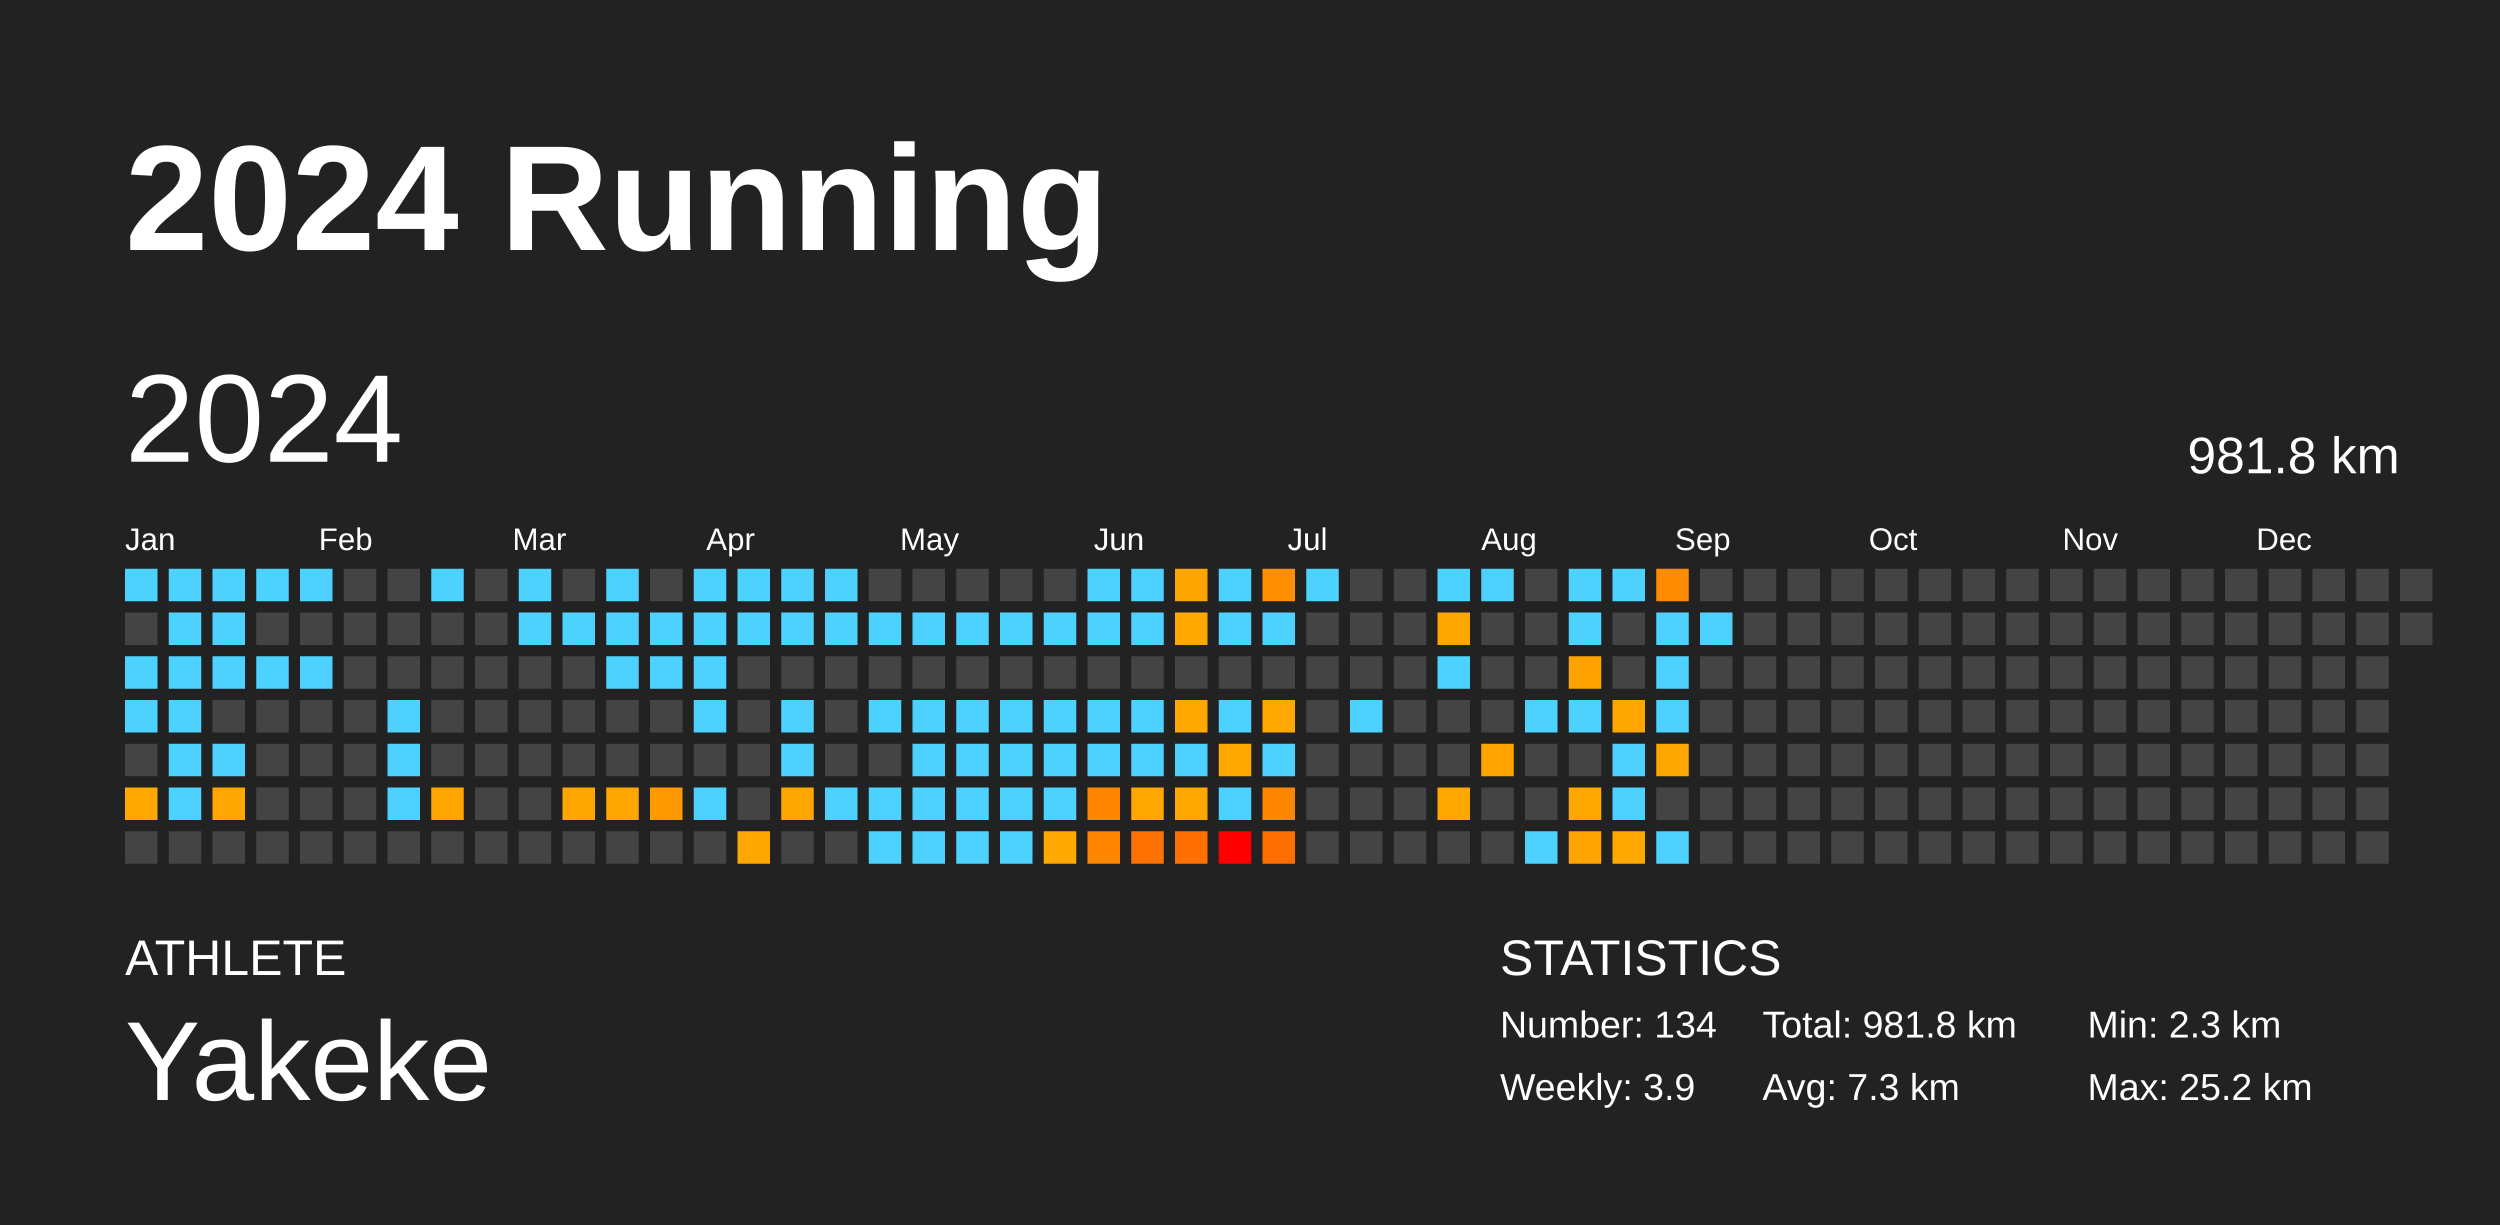
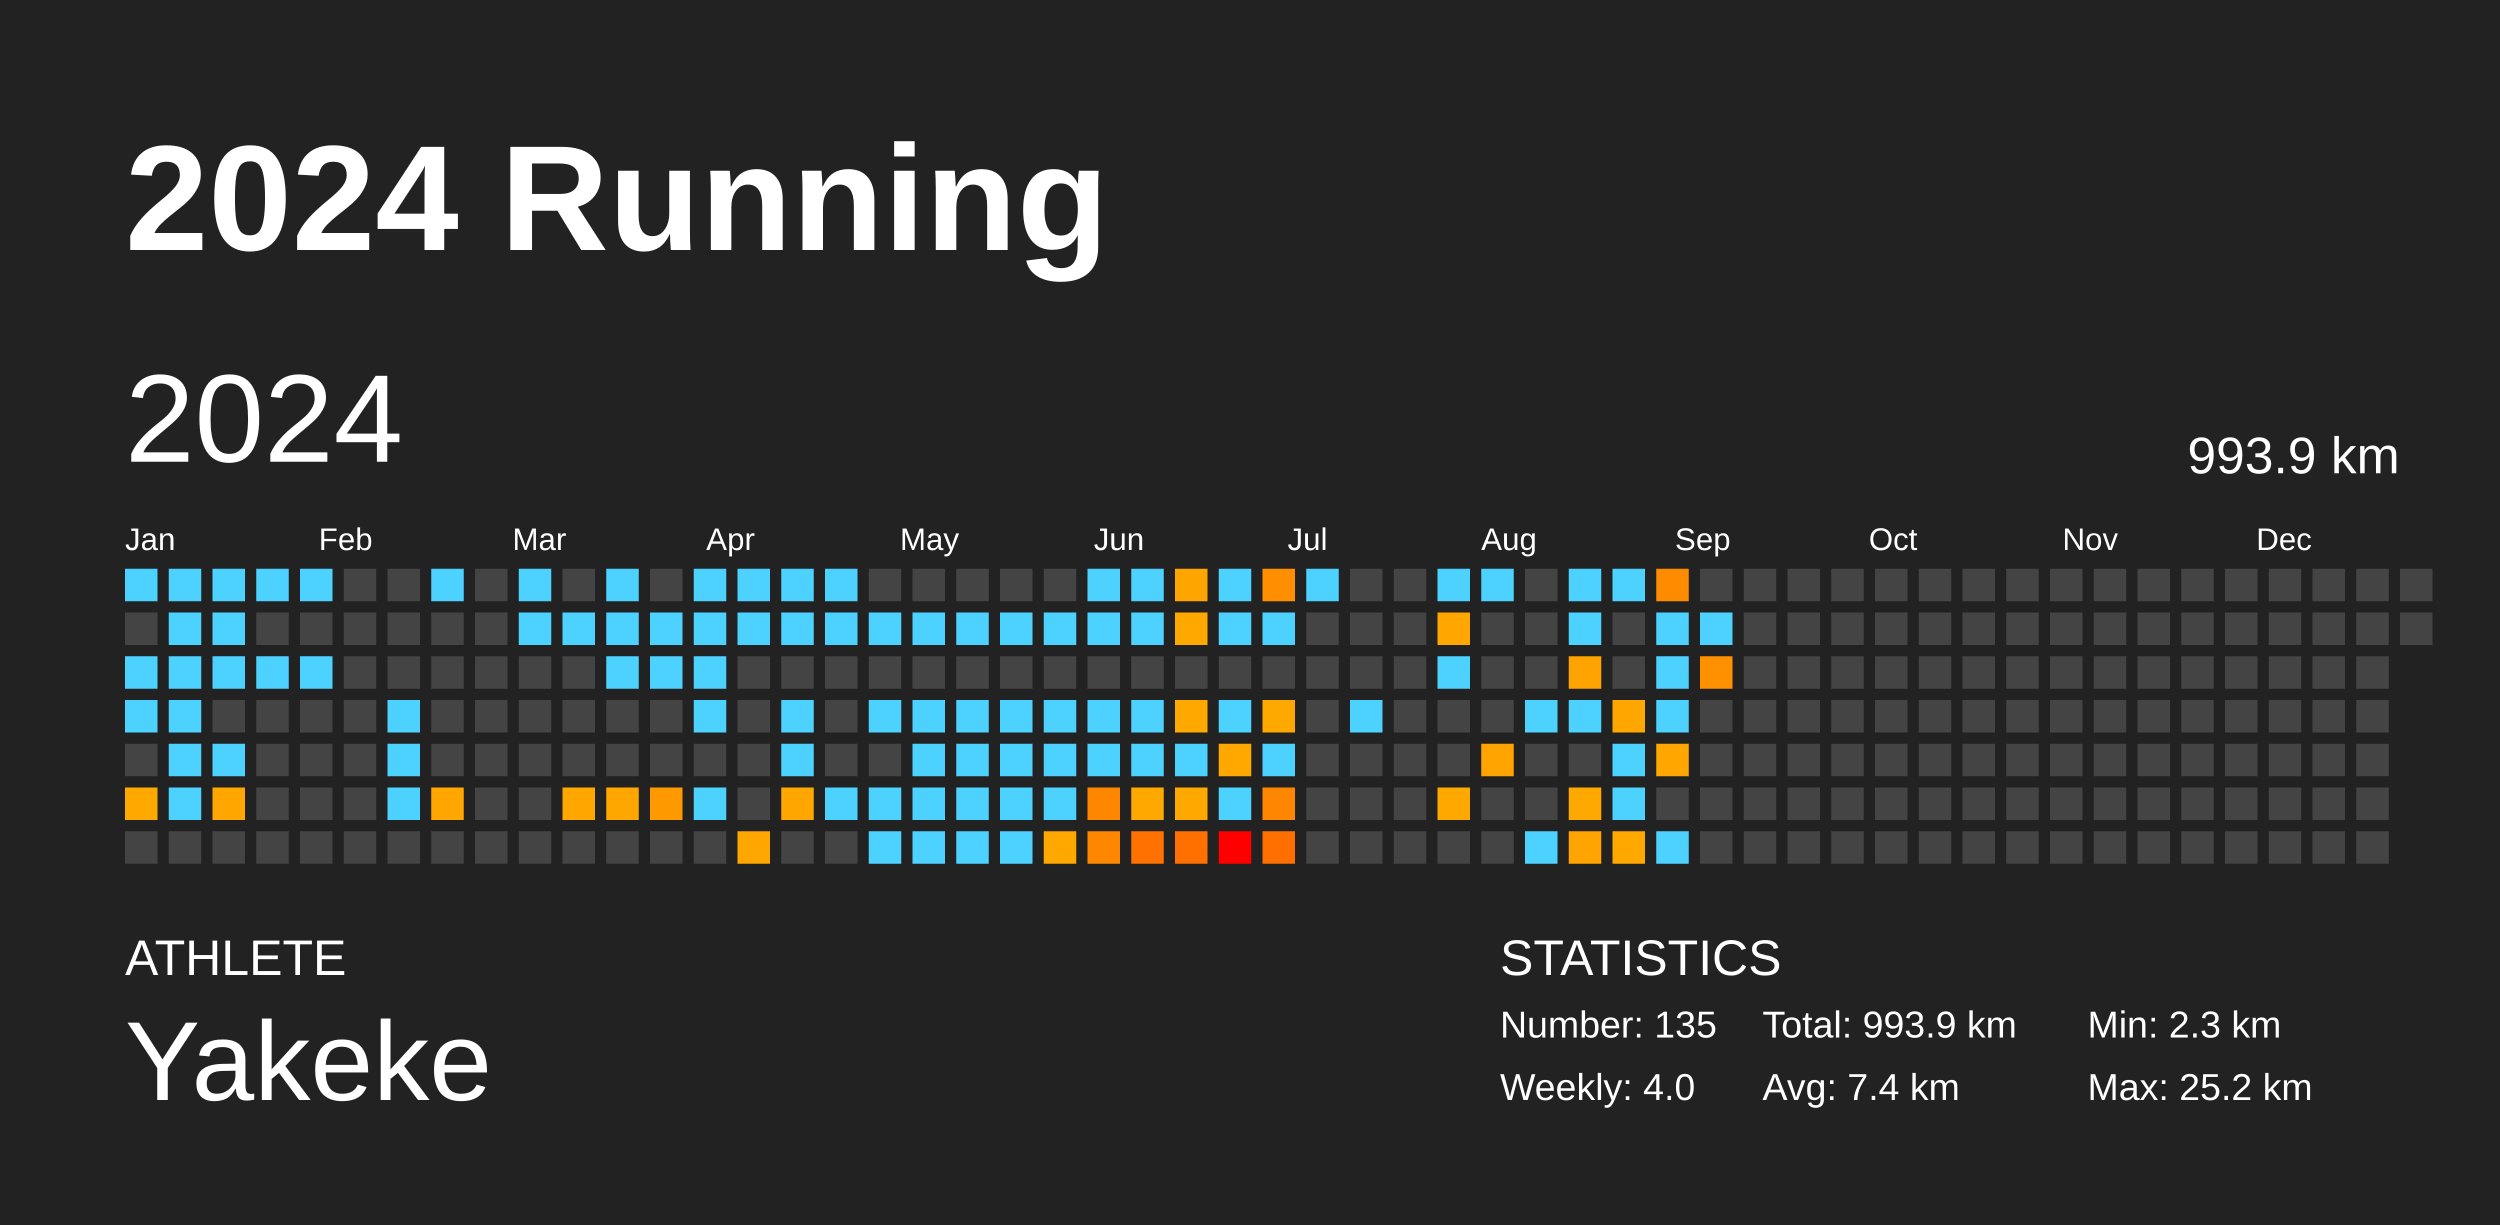
<svg xmlns="http://www.w3.org/2000/svg" baseProfile="full" height="98mm" version="1.1" viewBox="0,0,200,98" width="200mm">
  <defs />
  <rect fill="#222222" height="98" width="200" x="0" y="0" />
  <text fill="#FFFFFF" style="font-size:12px; font-family:Arial; font-weight:bold;" x="10" y="20">2024 Running</text>
  <text fill="#FFFFFF" style="font-size:4px; font-family:Arial" x="10" y="78">ATHLETE</text>
  <text fill="#FFFFFF" style="font-size:9px; font-family:Arial" x="10" y="88">Yakeke</text>
  <text fill="#FFFFFF" style="font-size:4px; font-family:Arial" x="120" y="78">STATISTICS</text>
-   <text fill="#FFFFFF" style="font-size:3px; font-family:Arial" x="120" y="83">Number: 134</text>
-   <text fill="#FFFFFF" style="font-size:3px; font-family:Arial" x="120" y="88">Weekly: 3.9</text>
-   <text fill="#FFFFFF" style="font-size:3px; font-family:Arial" x="141" y="83">Total: 981.8 km</text>
-   <text fill="#FFFFFF" style="font-size:3px; font-family:Arial" x="141" y="88">Avg: 7.3 km</text>
+   <text fill="#FFFFFF" style="font-size:3px; font-family:Arial" x="120" y="83">Number: 135</text>
+   <text fill="#FFFFFF" style="font-size:3px; font-family:Arial" x="120" y="88">Weekly: 4.0</text>
+   <text fill="#FFFFFF" style="font-size:3px; font-family:Arial" x="141" y="83">Total: 993.9 km</text>
+   <text fill="#FFFFFF" style="font-size:3px; font-family:Arial" x="141" y="88">Avg: 7.4 km</text>
  <text fill="#FFFFFF" style="font-size:3px; font-family:Arial" x="167" y="83">Min: 2.3 km</text>
  <text fill="#FFFFFF" style="font-size:3px; font-family:Arial" x="167" y="88">Max: 25.2 km</text>
  <text dominant-baseline="hanging" fill="#FFFFFF" style="font-size:10.0px; font-family:Arial;" x="10" y="30">2024</text>
-   <text dominant-baseline="hanging" fill="#FFFFFF" style="font-size:4.125px; font-family:Arial;" x="175" y="35">981.8 km</text>
+   <text dominant-baseline="hanging" fill="#FFFFFF" style="font-size:4.125px; font-family:Arial;" x="175" y="35">993.9 km</text>
  <text fill="#FFFFFF" style="font-size:2.5px; font-family:Arial" x="10.0" y="44">Jan</text>
  <text fill="#FFFFFF" style="font-size:2.5px; font-family:Arial" x="25.5" y="44">Feb</text>
  <text fill="#FFFFFF" style="font-size:2.5px; font-family:Arial" x="41.0" y="44">Mar</text>
  <text fill="#FFFFFF" style="font-size:2.5px; font-family:Arial" x="56.5" y="44">Apr</text>
  <text fill="#FFFFFF" style="font-size:2.5px; font-family:Arial" x="72.0" y="44">May</text>
  <text fill="#FFFFFF" style="font-size:2.5px; font-family:Arial" x="87.5" y="44">Jun</text>
  <text fill="#FFFFFF" style="font-size:2.5px; font-family:Arial" x="103.0" y="44">Jul</text>
  <text fill="#FFFFFF" style="font-size:2.5px; font-family:Arial" x="118.5" y="44">Aug</text>
  <text fill="#FFFFFF" style="font-size:2.5px; font-family:Arial" x="134.0" y="44">Sep</text>
  <text fill="#FFFFFF" style="font-size:2.5px; font-family:Arial" x="149.5" y="44">Oct</text>
  <text fill="#FFFFFF" style="font-size:2.5px; font-family:Arial" x="165.0" y="44">Nov</text>
  <text fill="#FFFFFF" style="font-size:2.5px; font-family:Arial" x="180.5" y="44">Dec</text>
  <rect fill="#4dd2ff" height="2.6" width="2.6" x="10.0" y="45.5" />
  <rect fill="#444444" height="2.6" width="2.6" x="10.0" y="49.0" />
  <rect fill="#4dd2ff" height="2.6" width="2.6" x="10.0" y="52.5" />
  <rect fill="#4dd2ff" height="2.6" width="2.6" x="10.0" y="56.0" />
  <rect fill="#444444" height="2.6" width="2.6" x="10.0" y="59.5" />
  <rect fill="#ffa900" height="2.6" width="2.6" x="10.0" y="63.0" />
  <rect fill="#444444" height="2.6" width="2.6" x="10.0" y="66.5" />
  <rect fill="#4dd2ff" height="2.6" width="2.6" x="13.5" y="45.5" />
  <rect fill="#4dd2ff" height="2.6" width="2.6" x="13.5" y="49.0" />
  <rect fill="#4dd2ff" height="2.6" width="2.6" x="13.5" y="52.5" />
  <rect fill="#4dd2ff" height="2.6" width="2.6" x="13.5" y="56.0" />
  <rect fill="#4dd2ff" height="2.6" width="2.6" x="13.5" y="59.5" />
  <rect fill="#4dd2ff" height="2.6" width="2.6" x="13.5" y="63.0" />
  <rect fill="#444444" height="2.6" width="2.6" x="13.5" y="66.5" />
  <rect fill="#4dd2ff" height="2.6" width="2.6" x="17.0" y="45.5" />
  <rect fill="#4dd2ff" height="2.6" width="2.6" x="17.0" y="49.0" />
  <rect fill="#4dd2ff" height="2.6" width="2.6" x="17.0" y="52.5" />
  <rect fill="#444444" height="2.6" width="2.6" x="17.0" y="56.0" />
  <rect fill="#4dd2ff" height="2.6" width="2.6" x="17.0" y="59.5" />
  <rect fill="#ffa600" height="2.6" width="2.6" x="17.0" y="63.0" />
  <rect fill="#444444" height="2.6" width="2.6" x="17.0" y="66.5" />
  <rect fill="#4dd2ff" height="2.6" width="2.6" x="20.5" y="45.5" />
  <rect fill="#444444" height="2.6" width="2.6" x="20.5" y="49.0" />
  <rect fill="#4dd2ff" height="2.6" width="2.6" x="20.5" y="52.5" />
  <rect fill="#444444" height="2.6" width="2.6" x="20.5" y="56.0" />
  <rect fill="#444444" height="2.6" width="2.6" x="20.5" y="59.5" />
  <rect fill="#444444" height="2.6" width="2.6" x="20.5" y="63.0" />
  <rect fill="#444444" height="2.6" width="2.6" x="20.5" y="66.5" />
  <rect fill="#4dd2ff" height="2.6" width="2.6" x="24.0" y="45.5" />
  <rect fill="#444444" height="2.6" width="2.6" x="24.0" y="49.0" />
  <rect fill="#4dd2ff" height="2.6" width="2.6" x="24.0" y="52.5" />
  <rect fill="#444444" height="2.6" width="2.6" x="24.0" y="56.0" />
  <rect fill="#444444" height="2.6" width="2.6" x="24.0" y="59.5" />
  <rect fill="#444444" height="2.6" width="2.6" x="24.0" y="63.0" />
  <rect fill="#444444" height="2.6" width="2.6" x="24.0" y="66.5" />
  <rect fill="#444444" height="2.6" width="2.6" x="27.5" y="45.5" />
  <rect fill="#444444" height="2.6" width="2.6" x="27.5" y="49.0" />
  <rect fill="#444444" height="2.6" width="2.6" x="27.5" y="52.5" />
  <rect fill="#444444" height="2.6" width="2.6" x="27.5" y="56.0" />
  <rect fill="#444444" height="2.6" width="2.6" x="27.5" y="59.5" />
  <rect fill="#444444" height="2.6" width="2.6" x="27.5" y="63.0" />
  <rect fill="#444444" height="2.6" width="2.6" x="27.5" y="66.5" />
  <rect fill="#444444" height="2.6" width="2.6" x="31.0" y="45.5" />
  <rect fill="#444444" height="2.6" width="2.6" x="31.0" y="49.0" />
  <rect fill="#444444" height="2.6" width="2.6" x="31.0" y="52.5" />
  <rect fill="#4dd2ff" height="2.6" width="2.6" x="31.0" y="56.0" />
  <rect fill="#4dd2ff" height="2.6" width="2.6" x="31.0" y="59.5" />
  <rect fill="#4dd2ff" height="2.6" width="2.6" x="31.0" y="63.0" />
  <rect fill="#444444" height="2.6" width="2.6" x="31.0" y="66.5" />
  <rect fill="#4dd2ff" height="2.6" width="2.6" x="34.5" y="45.5" />
  <rect fill="#444444" height="2.6" width="2.6" x="34.5" y="49.0" />
  <rect fill="#444444" height="2.6" width="2.6" x="34.5" y="52.5" />
  <rect fill="#444444" height="2.6" width="2.6" x="34.5" y="56.0" />
  <rect fill="#444444" height="2.6" width="2.6" x="34.5" y="59.5" />
  <rect fill="#ffa600" height="2.6" width="2.6" x="34.5" y="63.0" />
  <rect fill="#444444" height="2.6" width="2.6" x="34.5" y="66.5" />
  <rect fill="#444444" height="2.6" width="2.6" x="38.0" y="45.5" />
  <rect fill="#444444" height="2.6" width="2.6" x="38.0" y="49.0" />
  <rect fill="#444444" height="2.6" width="2.6" x="38.0" y="52.5" />
  <rect fill="#444444" height="2.6" width="2.6" x="38.0" y="56.0" />
  <rect fill="#444444" height="2.6" width="2.6" x="38.0" y="59.5" />
  <rect fill="#444444" height="2.6" width="2.6" x="38.0" y="63.0" />
  <rect fill="#444444" height="2.6" width="2.6" x="38.0" y="66.5" />
  <rect fill="#4dd2ff" height="2.6" width="2.6" x="41.5" y="45.5" />
  <rect fill="#4dd2ff" height="2.6" width="2.6" x="41.5" y="49.0" />
  <rect fill="#444444" height="2.6" width="2.6" x="41.5" y="52.5" />
  <rect fill="#444444" height="2.6" width="2.6" x="41.5" y="56.0" />
  <rect fill="#444444" height="2.6" width="2.6" x="41.5" y="59.5" />
  <rect fill="#444444" height="2.6" width="2.6" x="41.5" y="63.0" />
  <rect fill="#444444" height="2.6" width="2.6" x="41.5" y="66.5" />
  <rect fill="#444444" height="2.6" width="2.6" x="45.0" y="45.5" />
  <rect fill="#4dd2ff" height="2.6" width="2.6" x="45.0" y="49.0" />
  <rect fill="#444444" height="2.6" width="2.6" x="45.0" y="52.5" />
  <rect fill="#444444" height="2.6" width="2.6" x="45.0" y="56.0" />
  <rect fill="#444444" height="2.6" width="2.6" x="45.0" y="59.5" />
  <rect fill="#ffa600" height="2.6" width="2.6" x="45.0" y="63.0" />
  <rect fill="#444444" height="2.6" width="2.6" x="45.0" y="66.5" />
  <rect fill="#4dd2ff" height="2.6" width="2.6" x="48.5" y="45.5" />
  <rect fill="#4dd2ff" height="2.6" width="2.6" x="48.5" y="49.0" />
  <rect fill="#4dd2ff" height="2.6" width="2.6" x="48.5" y="52.5" />
  <rect fill="#444444" height="2.6" width="2.6" x="48.5" y="56.0" />
  <rect fill="#444444" height="2.6" width="2.6" x="48.5" y="59.5" />
  <rect fill="#ffa600" height="2.6" width="2.6" x="48.5" y="63.0" />
  <rect fill="#444444" height="2.6" width="2.6" x="48.5" y="66.5" />
  <rect fill="#444444" height="2.6" width="2.6" x="52.0" y="45.5" />
  <rect fill="#4dd2ff" height="2.6" width="2.6" x="52.0" y="49.0" />
  <rect fill="#4dd2ff" height="2.6" width="2.6" x="52.0" y="52.5" />
  <rect fill="#444444" height="2.6" width="2.6" x="52.0" y="56.0" />
  <rect fill="#444444" height="2.6" width="2.6" x="52.0" y="59.5" />
  <rect fill="#ff9900" height="2.6" width="2.6" x="52.0" y="63.0" />
  <rect fill="#444444" height="2.6" width="2.6" x="52.0" y="66.5" />
  <rect fill="#4dd2ff" height="2.6" width="2.6" x="55.5" y="45.5" />
  <rect fill="#4dd2ff" height="2.6" width="2.6" x="55.5" y="49.0" />
  <rect fill="#4dd2ff" height="2.6" width="2.6" x="55.5" y="52.5" />
  <rect fill="#4dd2ff" height="2.6" width="2.6" x="55.5" y="56.0" />
  <rect fill="#444444" height="2.6" width="2.6" x="55.5" y="59.5" />
  <rect fill="#4dd2ff" height="2.6" width="2.6" x="55.5" y="63.0" />
  <rect fill="#444444" height="2.6" width="2.6" x="55.5" y="66.5" />
  <rect fill="#4dd2ff" height="2.6" width="2.6" x="59.0" y="45.5" />
  <rect fill="#4dd2ff" height="2.6" width="2.6" x="59.0" y="49.0" />
  <rect fill="#444444" height="2.6" width="2.6" x="59.0" y="52.5" />
  <rect fill="#444444" height="2.6" width="2.6" x="59.0" y="56.0" />
  <rect fill="#444444" height="2.6" width="2.6" x="59.0" y="59.5" />
  <rect fill="#444444" height="2.6" width="2.6" x="59.0" y="63.0" />
  <rect fill="#ffa700" height="2.6" width="2.6" x="59.0" y="66.5" />
  <rect fill="#4dd2ff" height="2.6" width="2.6" x="62.5" y="45.5" />
  <rect fill="#4dd2ff" height="2.6" width="2.6" x="62.5" y="49.0" />
  <rect fill="#444444" height="2.6" width="2.6" x="62.5" y="52.5" />
  <rect fill="#4dd2ff" height="2.6" width="2.6" x="62.5" y="56.0" />
  <rect fill="#4dd2ff" height="2.6" width="2.6" x="62.5" y="59.5" />
  <rect fill="#ffa600" height="2.6" width="2.6" x="62.5" y="63.0" />
  <rect fill="#444444" height="2.6" width="2.6" x="62.5" y="66.5" />
  <rect fill="#4dd2ff" height="2.6" width="2.6" x="66.0" y="45.5" />
  <rect fill="#4dd2ff" height="2.6" width="2.6" x="66.0" y="49.0" />
  <rect fill="#444444" height="2.6" width="2.6" x="66.0" y="52.5" />
  <rect fill="#444444" height="2.6" width="2.6" x="66.0" y="56.0" />
  <rect fill="#444444" height="2.6" width="2.6" x="66.0" y="59.5" />
  <rect fill="#4dd2ff" height="2.6" width="2.6" x="66.0" y="63.0" />
  <rect fill="#444444" height="2.6" width="2.6" x="66.0" y="66.5" />
  <rect fill="#444444" height="2.6" width="2.6" x="69.5" y="45.5" />
  <rect fill="#4dd2ff" height="2.6" width="2.6" x="69.5" y="49.0" />
  <rect fill="#444444" height="2.6" width="2.6" x="69.5" y="52.5" />
  <rect fill="#4dd2ff" height="2.6" width="2.6" x="69.5" y="56.0" />
  <rect fill="#444444" height="2.6" width="2.6" x="69.5" y="59.5" />
  <rect fill="#4dd2ff" height="2.6" width="2.6" x="69.5" y="63.0" />
  <rect fill="#4dd2ff" height="2.6" width="2.6" x="69.5" y="66.5" />
  <rect fill="#444444" height="2.6" width="2.6" x="73.0" y="45.5" />
  <rect fill="#4dd2ff" height="2.6" width="2.6" x="73.0" y="49.0" />
  <rect fill="#444444" height="2.6" width="2.6" x="73.0" y="52.5" />
  <rect fill="#4dd2ff" height="2.6" width="2.6" x="73.0" y="56.0" />
  <rect fill="#4dd2ff" height="2.6" width="2.6" x="73.0" y="59.5" />
  <rect fill="#4dd2ff" height="2.6" width="2.6" x="73.0" y="63.0" />
  <rect fill="#4dd2ff" height="2.6" width="2.6" x="73.0" y="66.5" />
  <rect fill="#444444" height="2.6" width="2.6" x="76.5" y="45.5" />
  <rect fill="#4dd2ff" height="2.6" width="2.6" x="76.5" y="49.0" />
  <rect fill="#444444" height="2.6" width="2.6" x="76.5" y="52.5" />
  <rect fill="#4dd2ff" height="2.6" width="2.6" x="76.5" y="56.0" />
  <rect fill="#4dd2ff" height="2.6" width="2.6" x="76.5" y="59.5" />
  <rect fill="#4dd2ff" height="2.6" width="2.6" x="76.5" y="63.0" />
  <rect fill="#4dd2ff" height="2.6" width="2.6" x="76.5" y="66.5" />
  <rect fill="#444444" height="2.6" width="2.6" x="80.0" y="45.5" />
  <rect fill="#4dd2ff" height="2.6" width="2.6" x="80.0" y="49.0" />
  <rect fill="#444444" height="2.6" width="2.6" x="80.0" y="52.5" />
  <rect fill="#4dd2ff" height="2.6" width="2.6" x="80.0" y="56.0" />
  <rect fill="#4dd2ff" height="2.6" width="2.6" x="80.0" y="59.5" />
  <rect fill="#4dd2ff" height="2.6" width="2.6" x="80.0" y="63.0" />
  <rect fill="#4dd2ff" height="2.6" width="2.6" x="80.0" y="66.5" />
  <rect fill="#444444" height="2.6" width="2.6" x="83.5" y="45.5" />
  <rect fill="#4dd2ff" height="2.6" width="2.6" x="83.5" y="49.0" />
  <rect fill="#444444" height="2.6" width="2.6" x="83.5" y="52.5" />
  <rect fill="#4dd2ff" height="2.6" width="2.6" x="83.5" y="56.0" />
  <rect fill="#4dd2ff" height="2.6" width="2.6" x="83.5" y="59.5" />
  <rect fill="#4dd2ff" height="2.6" width="2.6" x="83.5" y="63.0" />
  <rect fill="#ffa800" height="2.6" width="2.6" x="83.5" y="66.5" />
  <rect fill="#4dd2ff" height="2.6" width="2.6" x="87.0" y="45.5" />
  <rect fill="#4dd2ff" height="2.6" width="2.6" x="87.0" y="49.0" />
  <rect fill="#444444" height="2.6" width="2.6" x="87.0" y="52.5" />
  <rect fill="#4dd2ff" height="2.6" width="2.6" x="87.0" y="56.0" />
  <rect fill="#4dd2ff" height="2.6" width="2.6" x="87.0" y="59.5" />
  <rect fill="#ff8700" height="2.6" width="2.6" x="87.0" y="63.0" />
  <rect fill="#ff8700" height="2.6" width="2.6" x="87.0" y="66.5" />
  <rect fill="#4dd2ff" height="2.6" width="2.6" x="90.5" y="45.5" />
  <rect fill="#4dd2ff" height="2.6" width="2.6" x="90.5" y="49.0" />
  <rect fill="#444444" height="2.6" width="2.6" x="90.5" y="52.5" />
  <rect fill="#4dd2ff" height="2.6" width="2.6" x="90.5" y="56.0" />
  <rect fill="#4dd2ff" height="2.6" width="2.6" x="90.5" y="59.5" />
  <rect fill="#ffa800" height="2.6" width="2.6" x="90.5" y="63.0" />
  <rect fill="#ff7100" height="2.6" width="2.6" x="90.5" y="66.5" />
  <rect fill="#ffa500" height="2.6" width="2.6" x="94.0" y="45.5" />
  <rect fill="#ffa800" height="2.6" width="2.6" x="94.0" y="49.0" />
  <rect fill="#444444" height="2.6" width="2.6" x="94.0" y="52.5" />
  <rect fill="#ffa800" height="2.6" width="2.6" x="94.0" y="56.0" />
  <rect fill="#4dd2ff" height="2.6" width="2.6" x="94.0" y="59.5" />
  <rect fill="#ffa800" height="2.6" width="2.6" x="94.0" y="63.0" />
  <rect fill="#ff7000" height="2.6" width="2.6" x="94.0" y="66.5" />
  <rect fill="#4dd2ff" height="2.6" width="2.6" x="97.5" y="45.5" />
  <rect fill="#4dd2ff" height="2.6" width="2.6" x="97.5" y="49.0" />
  <rect fill="#444444" height="2.6" width="2.6" x="97.5" y="52.5" />
  <rect fill="#4dd2ff" height="2.6" width="2.6" x="97.5" y="56.0" />
  <rect fill="#ffa800" height="2.6" width="2.6" x="97.5" y="59.5" />
  <rect fill="#4dd2ff" height="2.6" width="2.6" x="97.5" y="63.0" />
  <rect fill="red" height="2.6" width="2.6" x="97.5" y="66.5" />
  <rect fill="#ff8f00" height="2.6" width="2.6" x="101.0" y="45.5" />
  <rect fill="#4dd2ff" height="2.6" width="2.6" x="101.0" y="49.0" />
  <rect fill="#444444" height="2.6" width="2.6" x="101.0" y="52.5" />
  <rect fill="#ffa800" height="2.6" width="2.6" x="101.0" y="56.0" />
  <rect fill="#4dd2ff" height="2.6" width="2.6" x="101.0" y="59.5" />
  <rect fill="#ff8600" height="2.6" width="2.6" x="101.0" y="63.0" />
  <rect fill="#ff6f00" height="2.6" width="2.6" x="101.0" y="66.5" />
  <rect fill="#4dd2ff" height="2.6" width="2.6" x="104.5" y="45.5" />
  <rect fill="#444444" height="2.6" width="2.6" x="104.5" y="49.0" />
  <rect fill="#444444" height="2.6" width="2.6" x="104.5" y="52.5" />
  <rect fill="#444444" height="2.6" width="2.6" x="104.5" y="56.0" />
  <rect fill="#444444" height="2.6" width="2.6" x="104.5" y="59.5" />
  <rect fill="#444444" height="2.6" width="2.6" x="104.5" y="63.0" />
  <rect fill="#444444" height="2.6" width="2.6" x="104.5" y="66.5" />
  <rect fill="#444444" height="2.6" width="2.6" x="108.0" y="45.5" />
  <rect fill="#444444" height="2.6" width="2.6" x="108.0" y="49.0" />
  <rect fill="#444444" height="2.6" width="2.6" x="108.0" y="52.5" />
  <rect fill="#4dd2ff" height="2.6" width="2.6" x="108.0" y="56.0" />
  <rect fill="#444444" height="2.6" width="2.6" x="108.0" y="59.5" />
  <rect fill="#444444" height="2.6" width="2.6" x="108.0" y="63.0" />
  <rect fill="#444444" height="2.6" width="2.6" x="108.0" y="66.5" />
  <rect fill="#444444" height="2.6" width="2.6" x="111.5" y="45.5" />
  <rect fill="#444444" height="2.6" width="2.6" x="111.5" y="49.0" />
  <rect fill="#444444" height="2.6" width="2.6" x="111.5" y="52.5" />
  <rect fill="#444444" height="2.6" width="2.6" x="111.5" y="56.0" />
  <rect fill="#444444" height="2.6" width="2.6" x="111.5" y="59.5" />
  <rect fill="#444444" height="2.6" width="2.6" x="111.5" y="63.0" />
  <rect fill="#444444" height="2.6" width="2.6" x="111.5" y="66.5" />
  <rect fill="#4dd2ff" height="2.6" width="2.6" x="115.0" y="45.5" />
  <rect fill="#ffa600" height="2.6" width="2.6" x="115.0" y="49.0" />
  <rect fill="#4dd2ff" height="2.6" width="2.6" x="115.0" y="52.5" />
  <rect fill="#444444" height="2.6" width="2.6" x="115.0" y="56.0" />
  <rect fill="#444444" height="2.6" width="2.6" x="115.0" y="59.5" />
  <rect fill="#ffa800" height="2.6" width="2.6" x="115.0" y="63.0" />
  <rect fill="#444444" height="2.6" width="2.6" x="115.0" y="66.5" />
  <rect fill="#4dd2ff" height="2.6" width="2.6" x="118.5" y="45.5" />
  <rect fill="#444444" height="2.6" width="2.6" x="118.5" y="49.0" />
  <rect fill="#444444" height="2.6" width="2.6" x="118.5" y="52.5" />
  <rect fill="#444444" height="2.6" width="2.6" x="118.5" y="56.0" />
  <rect fill="#ffa400" height="2.6" width="2.6" x="118.5" y="59.5" />
  <rect fill="#444444" height="2.6" width="2.6" x="118.5" y="63.0" />
  <rect fill="#444444" height="2.6" width="2.6" x="118.5" y="66.5" />
  <rect fill="#444444" height="2.6" width="2.6" x="122.0" y="45.5" />
  <rect fill="#444444" height="2.6" width="2.6" x="122.0" y="49.0" />
  <rect fill="#444444" height="2.6" width="2.6" x="122.0" y="52.5" />
  <rect fill="#4dd2ff" height="2.6" width="2.6" x="122.0" y="56.0" />
  <rect fill="#444444" height="2.6" width="2.6" x="122.0" y="59.5" />
  <rect fill="#444444" height="2.6" width="2.6" x="122.0" y="63.0" />
  <rect fill="#4dd2ff" height="2.6" width="2.6" x="122.0" y="66.5" />
  <rect fill="#4dd2ff" height="2.6" width="2.6" x="125.5" y="45.5" />
  <rect fill="#4dd2ff" height="2.6" width="2.6" x="125.5" y="49.0" />
  <rect fill="#ffa300" height="2.6" width="2.6" x="125.5" y="52.5" />
  <rect fill="#4dd2ff" height="2.6" width="2.6" x="125.5" y="56.0" />
  <rect fill="#444444" height="2.6" width="2.6" x="125.5" y="59.5" />
  <rect fill="#ffa800" height="2.6" width="2.6" x="125.5" y="63.0" />
  <rect fill="#ffa400" height="2.6" width="2.6" x="125.5" y="66.5" />
  <rect fill="#4dd2ff" height="2.6" width="2.6" x="129.0" y="45.5" />
  <rect fill="#444444" height="2.6" width="2.6" x="129.0" y="49.0" />
  <rect fill="#444444" height="2.6" width="2.6" x="129.0" y="52.5" />
  <rect fill="#ffa700" height="2.6" width="2.6" x="129.0" y="56.0" />
  <rect fill="#4dd2ff" height="2.6" width="2.6" x="129.0" y="59.5" />
  <rect fill="#4dd2ff" height="2.6" width="2.6" x="129.0" y="63.0" />
  <rect fill="#ffa900" height="2.6" width="2.6" x="129.0" y="66.5" />
  <rect fill="#ff8c00" height="2.6" width="2.6" x="132.5" y="45.5" />
  <rect fill="#4dd2ff" height="2.6" width="2.6" x="132.5" y="49.0" />
  <rect fill="#4dd2ff" height="2.6" width="2.6" x="132.5" y="52.5" />
  <rect fill="#4dd2ff" height="2.6" width="2.6" x="132.5" y="56.0" />
  <rect fill="#ffa700" height="2.6" width="2.6" x="132.5" y="59.5" />
  <rect fill="#444444" height="2.6" width="2.6" x="132.5" y="63.0" />
  <rect fill="#4dd2ff" height="2.6" width="2.6" x="132.5" y="66.5" />
  <rect fill="#444444" height="2.6" width="2.6" x="136.0" y="45.5" />
  <rect fill="#4dd2ff" height="2.6" width="2.6" x="136.0" y="49.0" />
-   <rect fill="#444444" height="2.6" width="2.6" x="136.0" y="52.5" />
+   <rect fill="#ff9100" height="2.6" width="2.6" x="136.0" y="52.5" />
  <rect fill="#444444" height="2.6" width="2.6" x="136.0" y="56.0" />
  <rect fill="#444444" height="2.6" width="2.6" x="136.0" y="59.5" />
  <rect fill="#444444" height="2.6" width="2.6" x="136.0" y="63.0" />
  <rect fill="#444444" height="2.6" width="2.6" x="136.0" y="66.5" />
  <rect fill="#444444" height="2.6" width="2.6" x="139.5" y="45.5" />
  <rect fill="#444444" height="2.6" width="2.6" x="139.5" y="49.0" />
  <rect fill="#444444" height="2.6" width="2.6" x="139.5" y="52.5" />
  <rect fill="#444444" height="2.6" width="2.6" x="139.5" y="56.0" />
  <rect fill="#444444" height="2.6" width="2.6" x="139.5" y="59.5" />
  <rect fill="#444444" height="2.6" width="2.6" x="139.5" y="63.0" />
  <rect fill="#444444" height="2.6" width="2.6" x="139.5" y="66.5" />
  <rect fill="#444444" height="2.6" width="2.6" x="143.0" y="45.5" />
  <rect fill="#444444" height="2.6" width="2.6" x="143.0" y="49.0" />
  <rect fill="#444444" height="2.6" width="2.6" x="143.0" y="52.5" />
  <rect fill="#444444" height="2.6" width="2.6" x="143.0" y="56.0" />
  <rect fill="#444444" height="2.6" width="2.6" x="143.0" y="59.5" />
  <rect fill="#444444" height="2.6" width="2.6" x="143.0" y="63.0" />
  <rect fill="#444444" height="2.6" width="2.6" x="143.0" y="66.5" />
  <rect fill="#444444" height="2.6" width="2.6" x="146.5" y="45.5" />
  <rect fill="#444444" height="2.6" width="2.6" x="146.5" y="49.0" />
  <rect fill="#444444" height="2.6" width="2.6" x="146.5" y="52.5" />
  <rect fill="#444444" height="2.6" width="2.6" x="146.5" y="56.0" />
  <rect fill="#444444" height="2.6" width="2.6" x="146.5" y="59.5" />
  <rect fill="#444444" height="2.6" width="2.6" x="146.5" y="63.0" />
  <rect fill="#444444" height="2.6" width="2.6" x="146.5" y="66.5" />
  <rect fill="#444444" height="2.6" width="2.6" x="150.0" y="45.5" />
  <rect fill="#444444" height="2.6" width="2.6" x="150.0" y="49.0" />
  <rect fill="#444444" height="2.6" width="2.6" x="150.0" y="52.5" />
  <rect fill="#444444" height="2.6" width="2.6" x="150.0" y="56.0" />
  <rect fill="#444444" height="2.6" width="2.6" x="150.0" y="59.5" />
  <rect fill="#444444" height="2.6" width="2.6" x="150.0" y="63.0" />
  <rect fill="#444444" height="2.6" width="2.6" x="150.0" y="66.5" />
  <rect fill="#444444" height="2.6" width="2.6" x="153.5" y="45.5" />
  <rect fill="#444444" height="2.6" width="2.6" x="153.5" y="49.0" />
  <rect fill="#444444" height="2.6" width="2.6" x="153.5" y="52.5" />
  <rect fill="#444444" height="2.6" width="2.6" x="153.5" y="56.0" />
  <rect fill="#444444" height="2.6" width="2.6" x="153.5" y="59.5" />
  <rect fill="#444444" height="2.6" width="2.6" x="153.5" y="63.0" />
  <rect fill="#444444" height="2.6" width="2.6" x="153.5" y="66.5" />
  <rect fill="#444444" height="2.6" width="2.6" x="157.0" y="45.5" />
  <rect fill="#444444" height="2.6" width="2.6" x="157.0" y="49.0" />
  <rect fill="#444444" height="2.6" width="2.6" x="157.0" y="52.5" />
  <rect fill="#444444" height="2.6" width="2.6" x="157.0" y="56.0" />
  <rect fill="#444444" height="2.6" width="2.6" x="157.0" y="59.5" />
  <rect fill="#444444" height="2.6" width="2.6" x="157.0" y="63.0" />
  <rect fill="#444444" height="2.6" width="2.6" x="157.0" y="66.5" />
  <rect fill="#444444" height="2.6" width="2.6" x="160.5" y="45.5" />
  <rect fill="#444444" height="2.6" width="2.6" x="160.5" y="49.0" />
  <rect fill="#444444" height="2.6" width="2.6" x="160.5" y="52.5" />
  <rect fill="#444444" height="2.6" width="2.6" x="160.5" y="56.0" />
  <rect fill="#444444" height="2.6" width="2.6" x="160.5" y="59.5" />
  <rect fill="#444444" height="2.6" width="2.6" x="160.5" y="63.0" />
  <rect fill="#444444" height="2.6" width="2.6" x="160.5" y="66.5" />
  <rect fill="#444444" height="2.6" width="2.6" x="164.0" y="45.5" />
  <rect fill="#444444" height="2.6" width="2.6" x="164.0" y="49.0" />
  <rect fill="#444444" height="2.6" width="2.6" x="164.0" y="52.5" />
  <rect fill="#444444" height="2.6" width="2.6" x="164.0" y="56.0" />
  <rect fill="#444444" height="2.6" width="2.6" x="164.0" y="59.5" />
  <rect fill="#444444" height="2.6" width="2.6" x="164.0" y="63.0" />
  <rect fill="#444444" height="2.6" width="2.6" x="164.0" y="66.5" />
  <rect fill="#444444" height="2.6" width="2.6" x="167.5" y="45.5" />
  <rect fill="#444444" height="2.6" width="2.6" x="167.5" y="49.0" />
  <rect fill="#444444" height="2.6" width="2.6" x="167.5" y="52.5" />
  <rect fill="#444444" height="2.6" width="2.6" x="167.5" y="56.0" />
  <rect fill="#444444" height="2.6" width="2.6" x="167.5" y="59.5" />
  <rect fill="#444444" height="2.6" width="2.6" x="167.5" y="63.0" />
  <rect fill="#444444" height="2.6" width="2.6" x="167.5" y="66.5" />
  <rect fill="#444444" height="2.6" width="2.6" x="171.0" y="45.5" />
  <rect fill="#444444" height="2.6" width="2.6" x="171.0" y="49.0" />
  <rect fill="#444444" height="2.6" width="2.6" x="171.0" y="52.5" />
  <rect fill="#444444" height="2.6" width="2.6" x="171.0" y="56.0" />
  <rect fill="#444444" height="2.6" width="2.6" x="171.0" y="59.5" />
  <rect fill="#444444" height="2.6" width="2.6" x="171.0" y="63.0" />
  <rect fill="#444444" height="2.6" width="2.6" x="171.0" y="66.5" />
  <rect fill="#444444" height="2.6" width="2.6" x="174.5" y="45.5" />
  <rect fill="#444444" height="2.6" width="2.6" x="174.5" y="49.0" />
  <rect fill="#444444" height="2.6" width="2.6" x="174.5" y="52.5" />
  <rect fill="#444444" height="2.6" width="2.6" x="174.5" y="56.0" />
  <rect fill="#444444" height="2.6" width="2.6" x="174.5" y="59.5" />
  <rect fill="#444444" height="2.6" width="2.6" x="174.5" y="63.0" />
  <rect fill="#444444" height="2.6" width="2.6" x="174.5" y="66.5" />
  <rect fill="#444444" height="2.6" width="2.6" x="178.0" y="45.5" />
  <rect fill="#444444" height="2.6" width="2.6" x="178.0" y="49.0" />
  <rect fill="#444444" height="2.6" width="2.6" x="178.0" y="52.5" />
  <rect fill="#444444" height="2.6" width="2.6" x="178.0" y="56.0" />
  <rect fill="#444444" height="2.6" width="2.6" x="178.0" y="59.5" />
  <rect fill="#444444" height="2.6" width="2.6" x="178.0" y="63.0" />
  <rect fill="#444444" height="2.6" width="2.6" x="178.0" y="66.5" />
  <rect fill="#444444" height="2.6" width="2.6" x="181.5" y="45.5" />
  <rect fill="#444444" height="2.6" width="2.6" x="181.5" y="49.0" />
  <rect fill="#444444" height="2.6" width="2.6" x="181.5" y="52.5" />
  <rect fill="#444444" height="2.6" width="2.6" x="181.5" y="56.0" />
  <rect fill="#444444" height="2.6" width="2.6" x="181.5" y="59.5" />
  <rect fill="#444444" height="2.6" width="2.6" x="181.5" y="63.0" />
  <rect fill="#444444" height="2.6" width="2.6" x="181.5" y="66.5" />
  <rect fill="#444444" height="2.6" width="2.6" x="185.0" y="45.5" />
  <rect fill="#444444" height="2.6" width="2.6" x="185.0" y="49.0" />
  <rect fill="#444444" height="2.6" width="2.6" x="185.0" y="52.5" />
  <rect fill="#444444" height="2.6" width="2.6" x="185.0" y="56.0" />
  <rect fill="#444444" height="2.6" width="2.6" x="185.0" y="59.5" />
  <rect fill="#444444" height="2.6" width="2.6" x="185.0" y="63.0" />
  <rect fill="#444444" height="2.6" width="2.6" x="185.0" y="66.5" />
  <rect fill="#444444" height="2.6" width="2.6" x="188.5" y="45.5" />
  <rect fill="#444444" height="2.6" width="2.6" x="188.5" y="49.0" />
  <rect fill="#444444" height="2.6" width="2.6" x="188.5" y="52.5" />
  <rect fill="#444444" height="2.6" width="2.6" x="188.5" y="56.0" />
  <rect fill="#444444" height="2.6" width="2.6" x="188.5" y="59.5" />
  <rect fill="#444444" height="2.6" width="2.6" x="188.5" y="63.0" />
  <rect fill="#444444" height="2.6" width="2.6" x="188.5" y="66.5" />
  <rect fill="#444444" height="2.6" width="2.6" x="192.0" y="45.5" />
  <rect fill="#444444" height="2.6" width="2.6" x="192.0" y="49.0" />
</svg>
